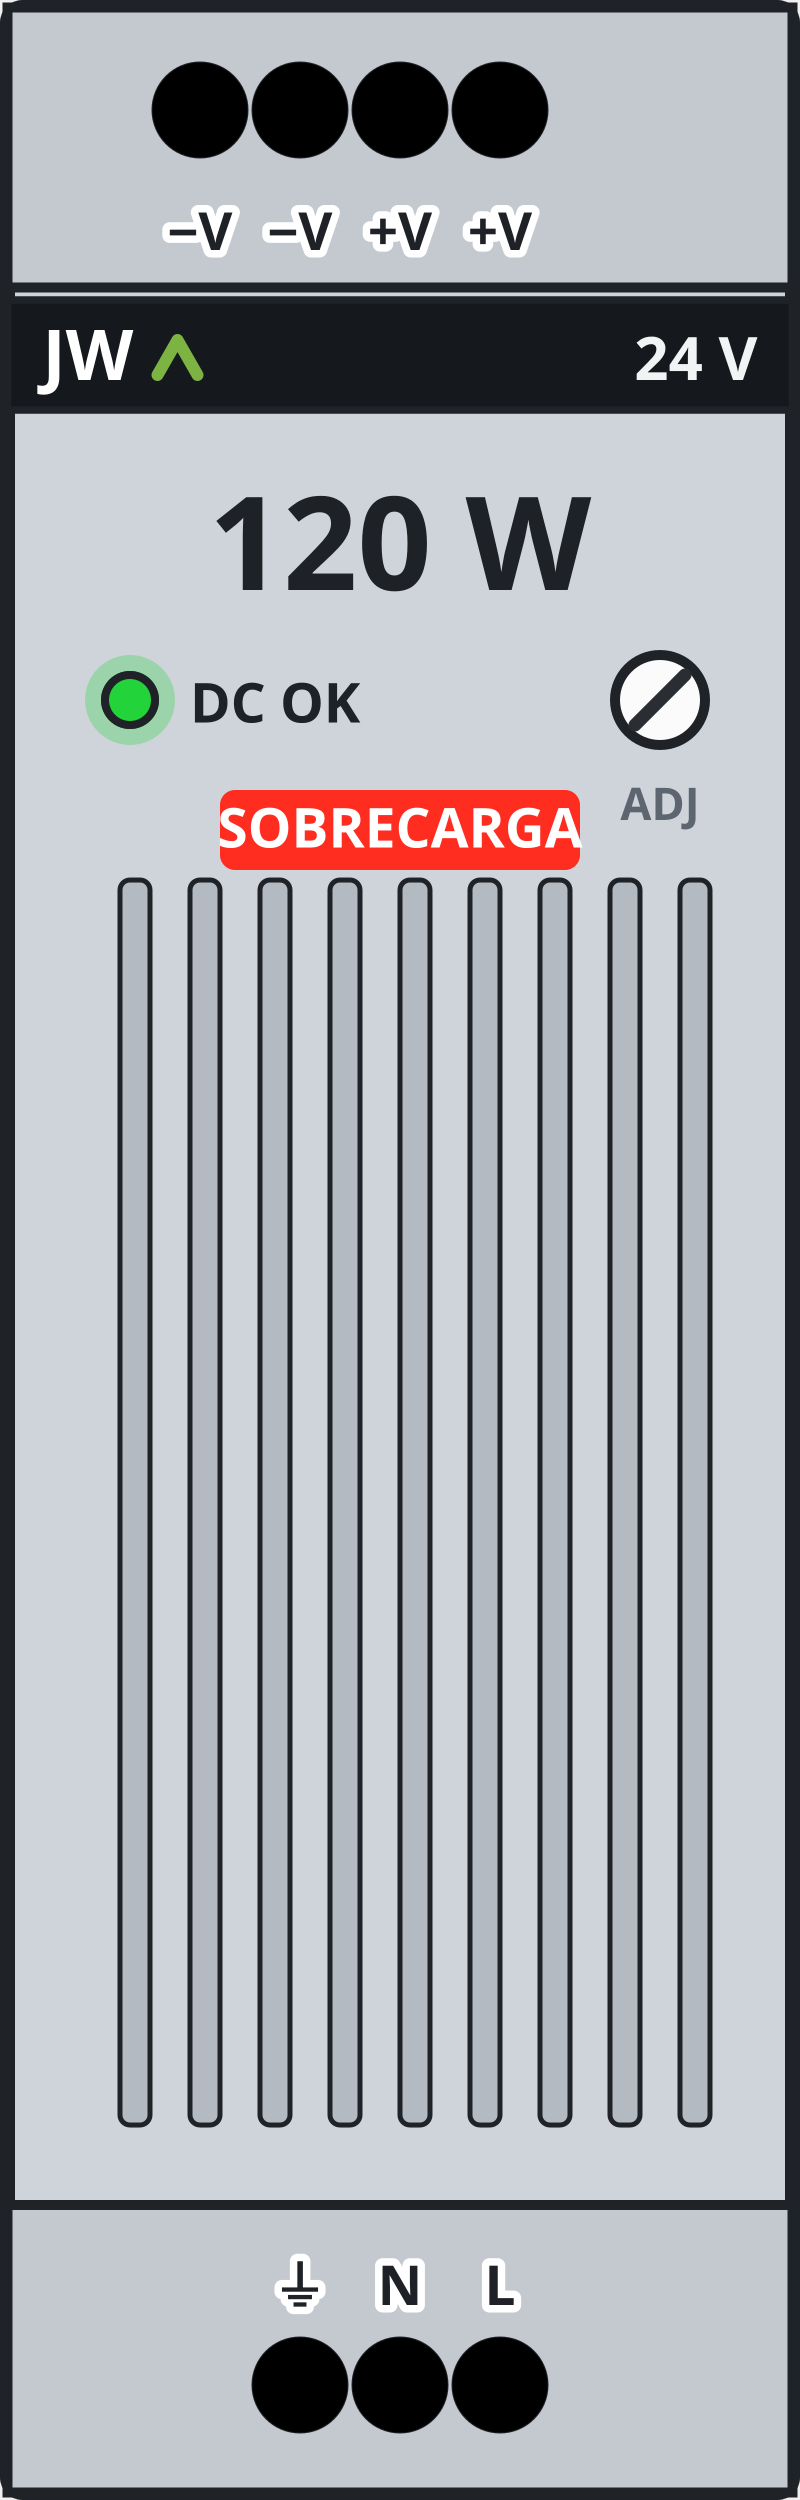
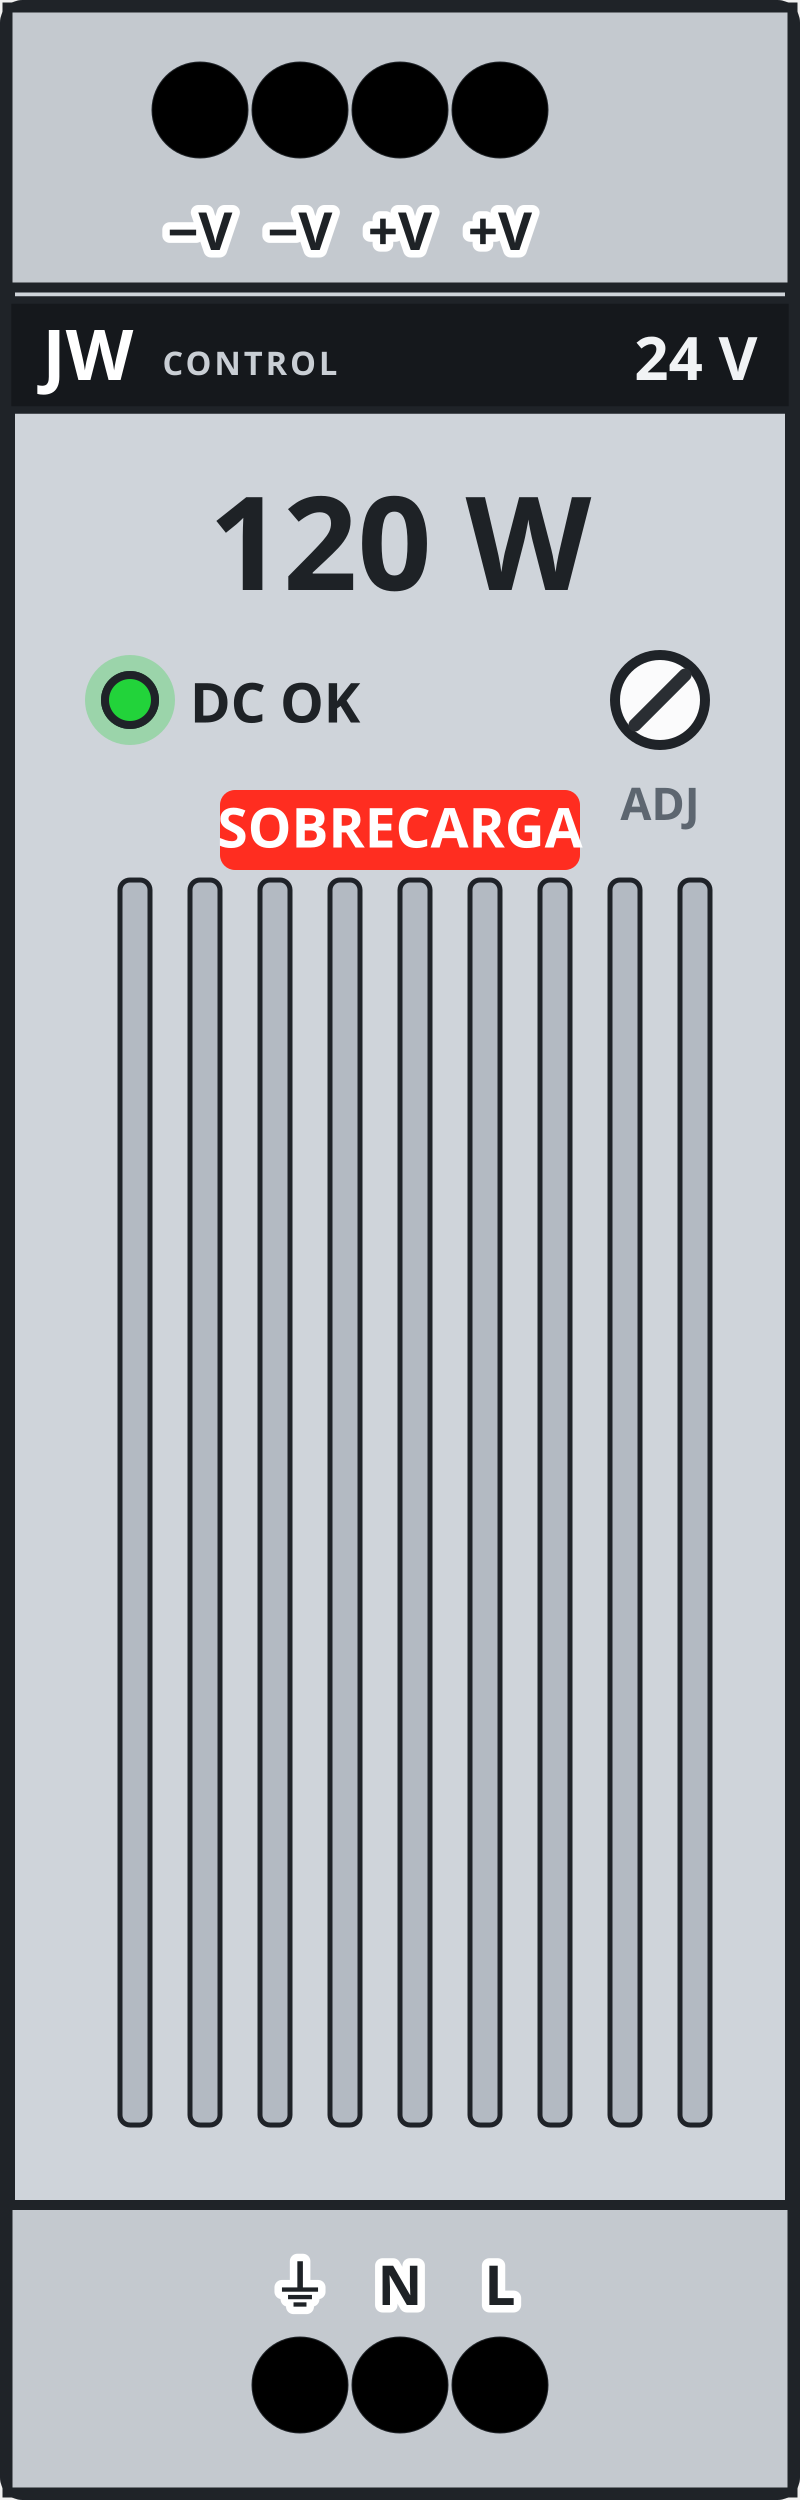
<svg xmlns="http://www.w3.org/2000/svg" viewBox="0 0 160 500" width="160" height="500" font-family="Segoe UI,Noto Sans,Arial,sans-serif">
  <rect x="1.5" y="1.5" width="157" height="497" rx="3" fill="#cfd4da" stroke="#1f2328" stroke-width="3" />
  <rect x="1.5" y="1.5" width="157" height="56" fill="#c4c9cf" stroke="#1f2328" stroke-width="2" />
  <rect x="1.5" y="441" width="157" height="57.5" fill="#c4c9cf" stroke="#1f2328" stroke-width="2" />
  <circle cx="40" cy="22" r="8.5" fill="#fbfbfc" stroke="#1f2328" stroke-width="2.4" />
  <circle cx="40" cy="22" r="5.3" fill="none" stroke="#a3aab2" stroke-width="1.2" />
  <path d="M35.3 22h9.4 M40 17.3v9.4" fill="none" stroke="#2a2e33" stroke-width="3.4" stroke-linecap="round" />
  <circle class="jw-term" data-term="-V1" cx="40" cy="22" r="9.5" />
  <text x="40" y="50" font-size="10.5" font-weight="800" fill="#1e2226" text-anchor="middle" stroke="#ffffff" stroke-width="3" paint-order="stroke" stroke-linejoin="round">−V</text>
  <circle cx="60" cy="22" r="8.5" fill="#fbfbfc" stroke="#1f2328" stroke-width="2.4" />
  <circle cx="60" cy="22" r="5.3" fill="none" stroke="#a3aab2" stroke-width="1.2" />
  <path d="M55.3 22h9.4 M60 17.3v9.4" fill="none" stroke="#2a2e33" stroke-width="3.4" stroke-linecap="round" />
  <circle class="jw-term" data-term="-V2" cx="60" cy="22" r="9.5" />
  <text x="60" y="50" font-size="10.5" font-weight="800" fill="#1e2226" text-anchor="middle" stroke="#ffffff" stroke-width="3" paint-order="stroke" stroke-linejoin="round">−V</text>
  <circle cx="80" cy="22" r="8.5" fill="#fbfbfc" stroke="#1f2328" stroke-width="2.4" />
  <circle cx="80" cy="22" r="5.3" fill="none" stroke="#a3aab2" stroke-width="1.2" />
  <path d="M75.3 22h9.4 M80 17.3v9.4" fill="none" stroke="#2a2e33" stroke-width="3.4" stroke-linecap="round" />
  <circle class="jw-term" data-term="+V1" cx="80" cy="22" r="9.5" />
  <text x="80" y="50" font-size="10.5" font-weight="800" fill="#1e2226" text-anchor="middle" stroke="#ffffff" stroke-width="3" paint-order="stroke" stroke-linejoin="round">+V</text>
  <circle cx="100" cy="22" r="8.5" fill="#fbfbfc" stroke="#1f2328" stroke-width="2.4" />
  <circle cx="100" cy="22" r="5.3" fill="none" stroke="#a3aab2" stroke-width="1.2" />
  <path d="M95.3 22h9.4 M100 17.3v9.4" fill="none" stroke="#2a2e33" stroke-width="3.4" stroke-linecap="round" />
  <circle class="jw-term" data-term="+V2" cx="100" cy="22" r="9.5" />
  <text x="100" y="50" font-size="10.5" font-weight="800" fill="#1e2226" text-anchor="middle" stroke="#ffffff" stroke-width="3" paint-order="stroke" stroke-linejoin="round">+V</text>
  <circle cx="60" cy="477" r="8.5" fill="#fbfbfc" stroke="#1f2328" stroke-width="2.4" />
  <circle cx="60" cy="477" r="5.3" fill="none" stroke="#a3aab2" stroke-width="1.2" />
  <path d="M55.3 477h9.4 M60 472.3v9.4" fill="none" stroke="#2a2e33" stroke-width="3.4" stroke-linecap="round" />
  <circle class="jw-term" data-term="PE" cx="60" cy="477" r="9.5" data-side="b" />
  <text x="60" y="461" font-size="11" font-weight="800" fill="#1e2226" text-anchor="middle" stroke="#ffffff" stroke-width="3" paint-order="stroke" stroke-linejoin="round">⏚</text>
  <circle cx="80" cy="477" r="8.5" fill="#fbfbfc" stroke="#1f2328" stroke-width="2.4" />
  <circle cx="80" cy="477" r="5.3" fill="none" stroke="#a3aab2" stroke-width="1.2" />
  <path d="M75.3 477h9.4 M80 472.3v9.4" fill="none" stroke="#2a2e33" stroke-width="3.4" stroke-linecap="round" />
  <circle class="jw-term" data-term="N" cx="80" cy="477" r="9.5" data-side="b" />
  <text x="80" y="461" font-size="11" font-weight="800" fill="#1e2226" text-anchor="middle" stroke="#ffffff" stroke-width="3" paint-order="stroke" stroke-linejoin="round">N</text>
  <circle cx="100" cy="477" r="8.5" fill="#fbfbfc" stroke="#1f2328" stroke-width="2.4" />
  <circle cx="100" cy="477" r="5.3" fill="none" stroke="#a3aab2" stroke-width="1.2" />
  <path d="M95.3 477h9.4 M100 472.3v9.4" fill="none" stroke="#2a2e33" stroke-width="3.4" stroke-linecap="round" />
  <circle class="jw-term" data-term="L" cx="100" cy="477" r="9.5" data-side="b" />
  <text x="100" y="461" font-size="11" font-weight="800" fill="#1e2226" text-anchor="middle" stroke="#ffffff" stroke-width="3" paint-order="stroke" stroke-linejoin="round">L</text>
  <rect x="1.5" y="60" width="157" height="22" fill="#15181c" stroke="#1f2328" stroke-width="1.5" />
  <text x="8.5" y="76" font-size="14" font-weight="900" fill="#fff" text-anchor="start">JW</text>
-   <path d="M31.5 75 l4 -7 l4 7" fill="none" stroke="#7cb342" stroke-width="2.4" stroke-linecap="round" stroke-linejoin="round" />
+   <text x="32.5" y="75" font-size="6.5" font-weight="800" fill="#c9ced4" text-anchor="start" letter-spacing=".6">CONTROL</text>
  <text x="151.5" y="76" font-size="12" font-weight="800" fill="#f1f3f5" text-anchor="end">24 V</text>
  <text x="80.0" y="118" font-size="26" font-weight="900" fill="#1e2226" text-anchor="middle">120 W</text>
  <circle cx="26" cy="140" r="5" fill="#3d434b" stroke="#1f2328" stroke-width="1.6" />
  <g data-show="out.on">
    <circle cx="26" cy="140" r="9" fill="#22d33a" stroke="none" stroke-width="0" opacity=".3" />
    <circle cx="26" cy="140" r="5" fill="#22d33a" stroke="#1f2328" stroke-width="1.6" />
  </g>
  <text x="38" y="144.5" font-size="11" font-weight="800" fill="#1e2226" text-anchor="start">DC OK</text>
  <circle cx="132" cy="140" r="9" fill="#fbfbfc" stroke="#1f2328" stroke-width="2" />
  <path d="M127 145 l10 -10" fill="none" stroke="#2a2e33" stroke-width="2.6" stroke-linecap="round" />
  <text x="132" y="164" font-size="9" font-weight="800" fill="#5d6670" text-anchor="middle">ADJ</text>
  <rect x="24" y="176" width="6" height="249" rx="2" fill="#b3bac2" stroke="#1f2328" stroke-width="1" />
  <rect x="38" y="176" width="6" height="249" rx="2" fill="#b3bac2" stroke="#1f2328" stroke-width="1" />
  <rect x="52" y="176" width="6" height="249" rx="2" fill="#b3bac2" stroke="#1f2328" stroke-width="1" />
  <rect x="66" y="176" width="6" height="249" rx="2" fill="#b3bac2" stroke="#1f2328" stroke-width="1" />
  <rect x="80" y="176" width="6" height="249" rx="2" fill="#b3bac2" stroke="#1f2328" stroke-width="1" />
  <rect x="94" y="176" width="6" height="249" rx="2" fill="#b3bac2" stroke="#1f2328" stroke-width="1" />
  <rect x="108" y="176" width="6" height="249" rx="2" fill="#b3bac2" stroke="#1f2328" stroke-width="1" />
  <rect x="122" y="176" width="6" height="249" rx="2" fill="#b3bac2" stroke="#1f2328" stroke-width="1" />
  <rect x="136" y="176" width="6" height="249" rx="2" fill="#b3bac2" stroke="#1f2328" stroke-width="1" />
  <g data-show="tripped">
    <rect x="44.0" y="158" width="72.0" height="16" rx="3" fill="#ff2d20" stroke="none" stroke-width="0" />
    <text x="80.0" y="169.5" font-size="11" font-weight="800" fill="#fff" text-anchor="middle">SOBRECARGA</text>
  </g>
</svg>
